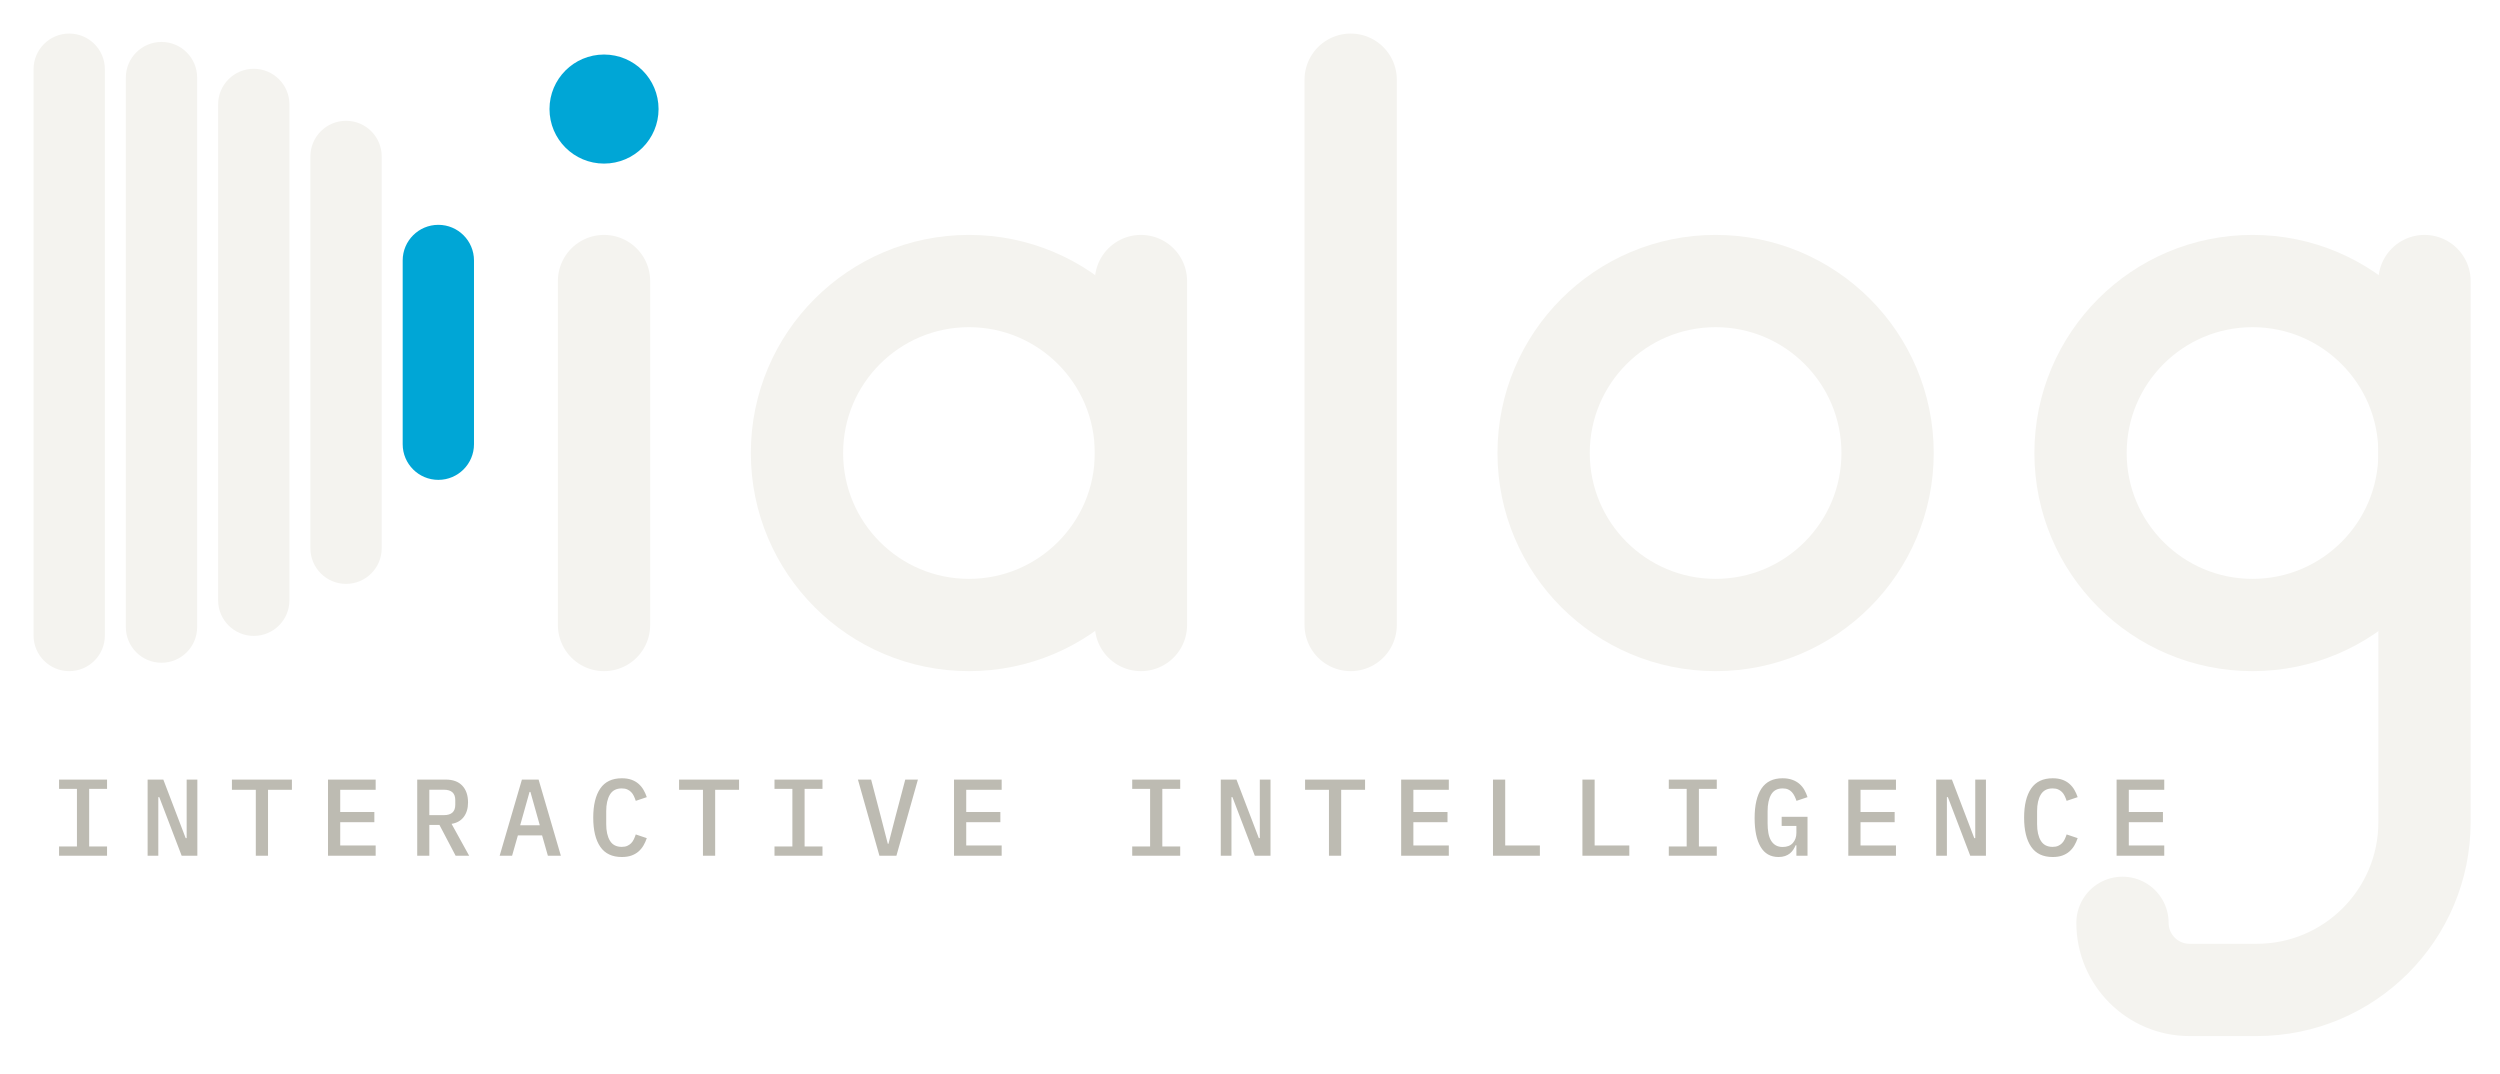
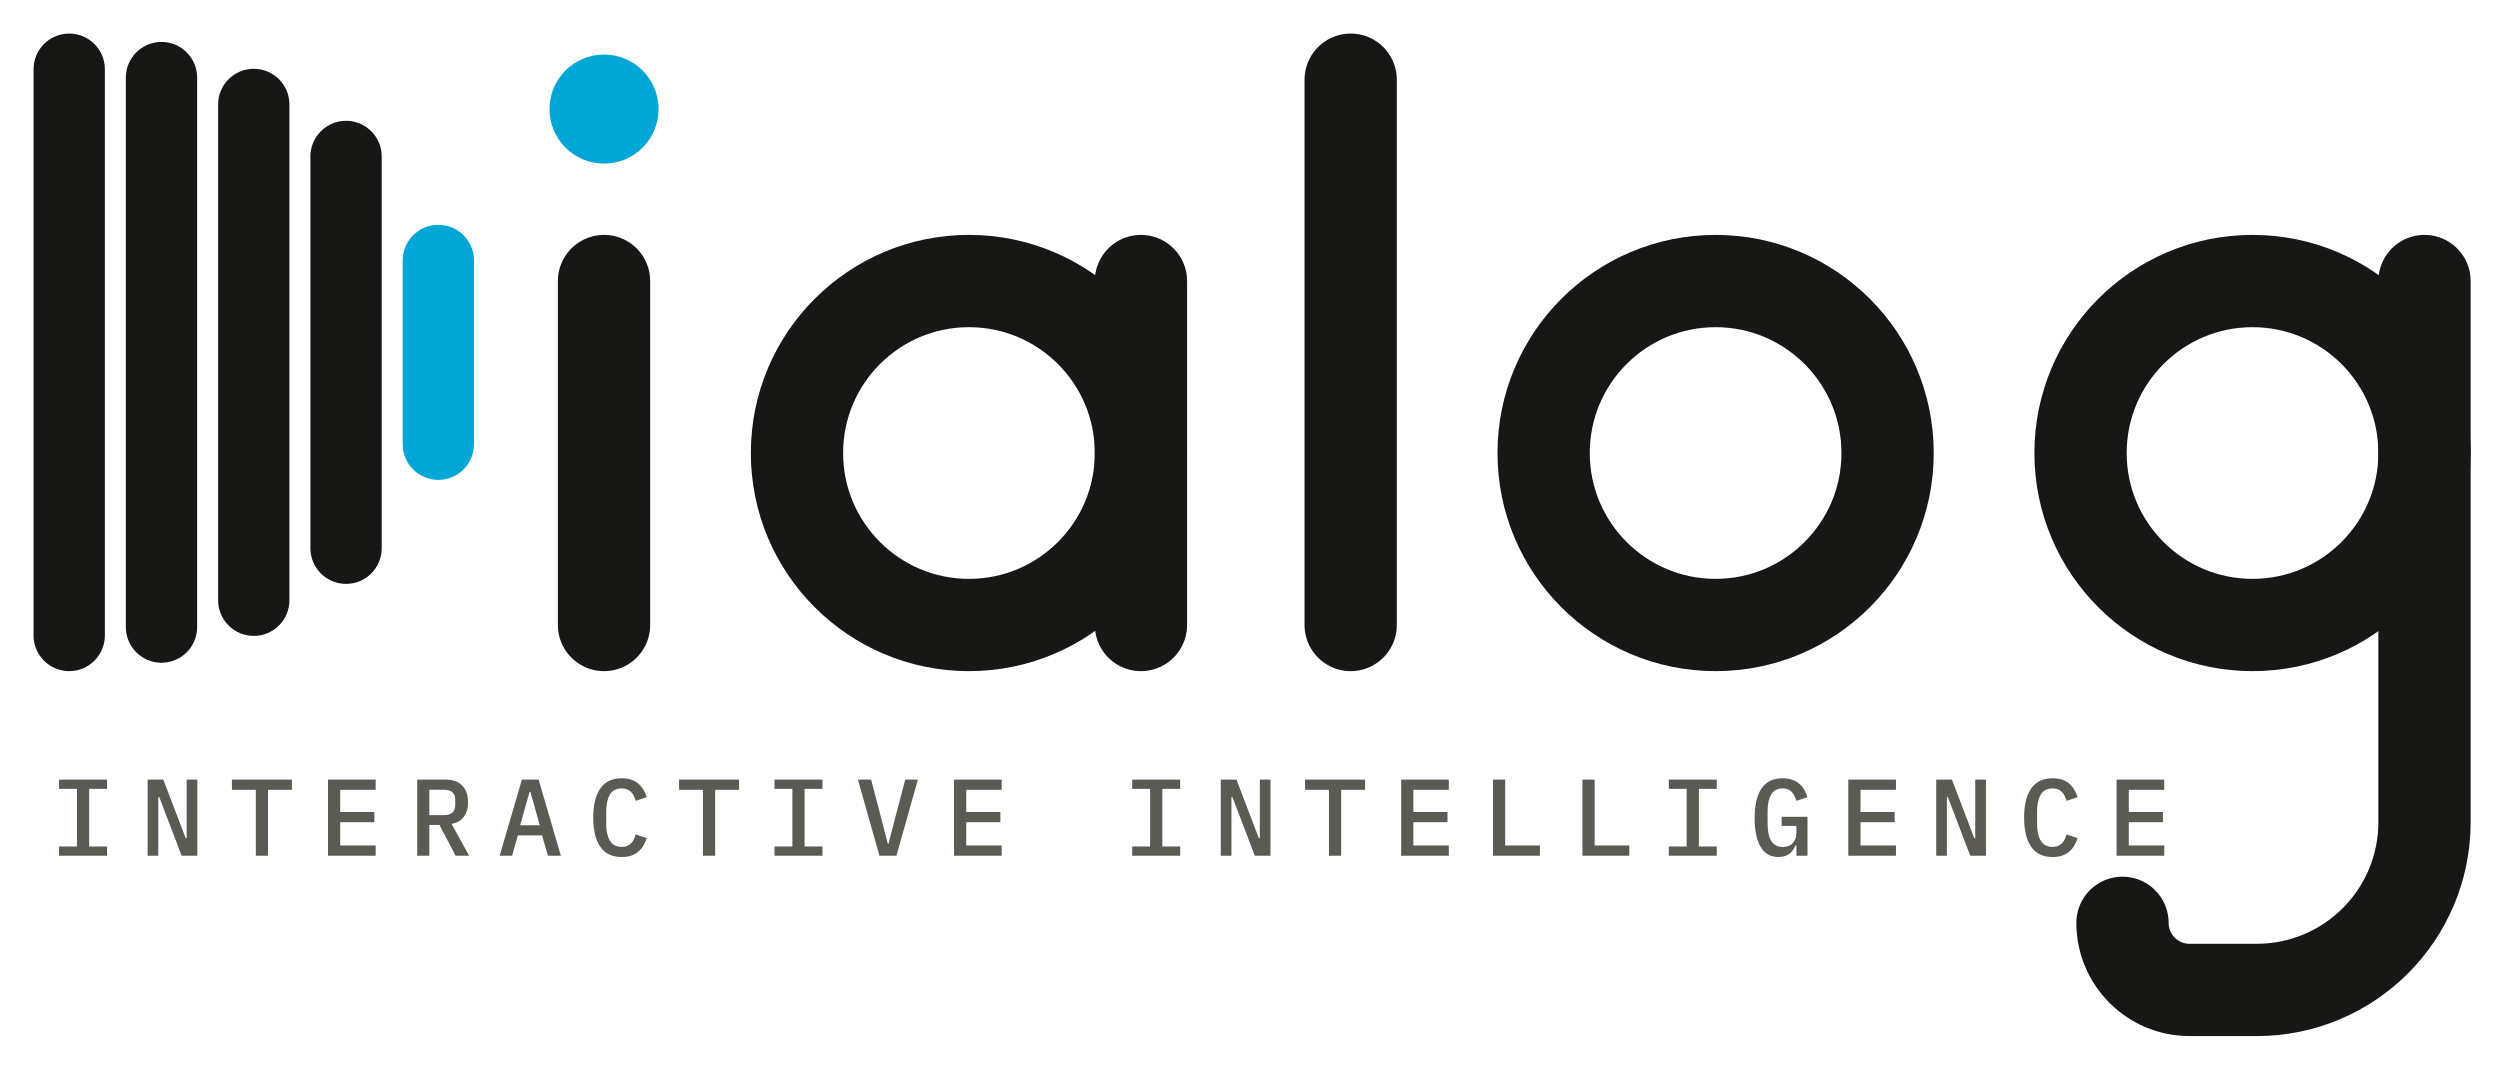
<svg xmlns="http://www.w3.org/2000/svg" viewBox="-4 0 298 128" width="596" height="256">
-   <rect x="0" y="4" width="8.5" height="76" rx="4.25" fill="#F4F3EF" />
-   <rect x="11" y="5" width="8.5" height="74" rx="4.25" fill="#F4F3EF" />
-   <rect x="22" y="8.2" width="8.5" height="67.6" rx="4.25" fill="#F4F3EF" />
-   <rect x="33" y="14.4" width="8.5" height="55.2" rx="4.25" fill="#F4F3EF" />
+   <rect x="0" y="4" width="8.5" height="76" rx="4.25" fill="#171716" />
+   <rect x="11" y="5" width="8.5" height="74" rx="4.25" fill="#171716" />
+   <rect x="22" y="8.2" width="8.5" height="67.6" rx="4.25" fill="#171716" />
+   <rect x="33" y="14.4" width="8.5" height="55.2" rx="4.25" fill="#171716" />
  <rect x="44" y="26.8" width="8.5" height="30.4" rx="4.25" fill="#00A6D6" />
-   <g fill="none" stroke="#F4F3EF" stroke-width="11" stroke-linecap="round">
+   <g fill="none" stroke="#171716" stroke-width="11" stroke-linecap="round">
    <path d="M68 33.5 V74.5" />
    <circle cx="111.5" cy="54" r="20.5" />
    <path d="M132 33.5 V74.5" />
    <path d="M157 9.5 V74.5" />
    <circle cx="200.5" cy="54" r="20.5" />
    <circle cx="264.5" cy="54" r="20.5" />
    <path d="M285 33.5 V98 A20 20 0 0 1 265 118 H257 A8 8 0 0 1 249 110" />
  </g>
  <circle cx="68" cy="13" r="6.5" fill="#00A6D6" />
-   <path d="M3.04 102.0V100.895H5.172V94.031H3.04V92.926H8.76V94.031H6.628V100.895H8.76V102.0ZM14.987 95.019H14.87V102.0H13.596V92.926H15.468L18.133 99.907H18.25V92.926H19.524V102.0H17.652ZM27.948 94.148V102.0H26.492V94.148H23.645V92.926H30.795V94.148ZM35.098 102.0V92.926H40.779V94.148H36.554V96.787H40.623V98.009H36.554V100.778H40.779V102.0ZM47.175 102.0H45.732V92.926H49.125Q50.425 92.926 51.108 93.654Q51.79 94.382 51.79 95.656Q51.79 96.696 51.283 97.372Q50.776 98.048 49.827 98.204L51.92 102.0H50.308L48.384 98.334H47.175ZM48.917 97.164Q50.269 97.164 50.269 95.929V95.37Q50.269 94.135 48.917 94.135H47.175V97.164ZM61.306 102.0 60.617 99.582H57.731L57.042 102.0H55.56L58.212 92.926H60.201L62.853 102.0ZM59.226 94.395H59.122L58.004 98.373H60.344ZM70.12 102.156Q68.391 102.156 67.552 100.934Q66.714 99.712 66.714 97.463Q66.714 95.214 67.552 93.992Q68.391 92.77 70.12 92.77Q70.783 92.77 71.27 92.945Q71.758 93.121 72.109 93.427Q72.46 93.732 72.7 94.142Q72.941 94.551 73.097 95.019L71.784 95.461Q71.68 95.149 71.55 94.876Q71.42 94.603 71.225 94.408Q71.03 94.213 70.763 94.096Q70.497 93.979 70.107 93.979Q69.145 93.979 68.703 94.714Q68.261 95.448 68.261 96.696V98.23Q68.261 99.478 68.703 100.213Q69.145 100.947 70.107 100.947Q70.497 100.947 70.763 100.83Q71.03 100.713 71.225 100.518Q71.42 100.323 71.55 100.05Q71.68 99.777 71.784 99.465L73.097 99.907Q72.941 100.375 72.7 100.785Q72.46 101.194 72.109 101.5Q71.758 101.805 71.27 101.981Q70.783 102.156 70.12 102.156ZM81.248 94.148V102.0H79.792V94.148H76.945V92.926H84.095V94.148ZM88.32 102.0V100.895H90.452V94.031H88.32V92.926H94.04V94.031H91.908V100.895H94.04V102.0ZM100.826 102.0 98.265 92.926H99.838L101.034 97.502L101.827 100.583H101.905L102.698 97.502L103.907 92.926H105.415L102.854 102.0ZM109.718 102.0V92.926H115.399V94.148H111.174V96.787H115.243V98.009H111.174V100.778H115.399V102.0ZM130.96 102.0V100.895H133.092V94.031H130.96V92.926H136.68V94.031H134.548V100.895H136.68V102.0ZM142.907 95.019H142.79V102.0H141.516V92.926H143.388L146.053 99.907H146.17V92.926H147.444V102.0H145.572ZM155.868 94.148V102.0H154.412V94.148H151.565V92.926H158.715V94.148ZM163.018 102.0V92.926H168.699V94.148H164.474V96.787H168.543V98.009H164.474V100.778H168.699V102.0ZM173.964 102.0V92.926H175.42V100.778H179.554V102.0ZM184.624 102.0V92.926H186.08V100.778H190.214V102.0ZM194.92 102.0V100.895H197.052V94.031H194.92V92.926H200.64V94.031H198.508V100.895H200.64V102.0ZM210.13 100.752H210.039Q209.922 101.025 209.759 101.279Q209.597 101.532 209.356 101.727Q209.116 101.922 208.778 102.039Q208.44 102.156 207.998 102.156Q206.581 102.156 205.866 100.947Q205.151 99.738 205.151 97.528Q205.151 95.214 205.97 93.992Q206.789 92.77 208.479 92.77Q209.142 92.77 209.642 92.952Q210.143 93.134 210.494 93.44Q210.845 93.745 211.079 94.154Q211.313 94.564 211.456 95.019L210.143 95.461Q210.039 95.162 209.909 94.895Q209.779 94.629 209.59 94.421Q209.402 94.213 209.135 94.096Q208.869 93.979 208.492 93.979Q207.543 93.979 207.12 94.714Q206.698 95.448 206.698 96.696V98.139Q206.698 98.763 206.789 99.283Q206.88 99.803 207.094 100.173Q207.309 100.544 207.653 100.752Q207.998 100.96 208.492 100.96Q209.285 100.96 209.707 100.486Q210.13 100.011 210.13 99.27V98.451H208.375V97.359H211.456V102.0H210.13ZM216.318 102.0V92.926H221.999V94.148H217.774V96.787H221.843V98.009H217.774V100.778H221.999V102.0ZM228.187 95.019H228.07V102.0H226.796V92.926H228.668L231.333 99.907H231.45V92.926H232.724V102.0H230.852ZM240.68 102.156Q238.951 102.156 238.112 100.934Q237.274 99.712 237.274 97.463Q237.274 95.214 238.112 93.992Q238.951 92.77 240.68 92.77Q241.343 92.77 241.83 92.945Q242.318 93.121 242.669 93.427Q243.02 93.732 243.26 94.142Q243.501 94.551 243.657 95.019L242.344 95.461Q242.24 95.149 242.11 94.876Q241.98 94.603 241.785 94.408Q241.59 94.213 241.323 94.096Q241.057 93.979 240.667 93.979Q239.705 93.979 239.263 94.714Q238.821 95.448 238.821 96.696V98.23Q238.821 99.478 239.263 100.213Q239.705 100.947 240.667 100.947Q241.057 100.947 241.323 100.83Q241.59 100.713 241.785 100.518Q241.98 100.323 242.11 100.05Q242.24 99.777 242.344 99.465L243.657 99.907Q243.501 100.375 243.26 100.785Q243.02 101.194 242.669 101.5Q242.318 101.805 241.83 101.981Q241.343 102.156 240.68 102.156ZM248.298 102.0V92.926H253.979V94.148H249.754V96.787H253.823V98.009H249.754V100.778H253.979V102.0Z" fill="#BDBBB2" />
+   <path d="M3.04 102.0V100.895H5.172V94.031H3.04V92.926H8.76V94.031H6.628V100.895H8.76V102.0ZM14.987 95.019H14.87V102.0H13.596V92.926H15.468L18.133 99.907H18.25V92.926H19.524V102.0H17.652ZM27.948 94.148V102.0H26.492V94.148H23.645V92.926H30.795V94.148ZM35.098 102.0V92.926H40.779V94.148H36.554V96.787H40.623V98.009H36.554V100.778H40.779V102.0ZM47.175 102.0H45.732V92.926H49.125Q50.425 92.926 51.108 93.654Q51.79 94.382 51.79 95.656Q51.79 96.696 51.283 97.372Q50.776 98.048 49.827 98.204L51.92 102.0H50.308L48.384 98.334H47.175ZM48.917 97.164Q50.269 97.164 50.269 95.929V95.37Q50.269 94.135 48.917 94.135H47.175V97.164ZM61.306 102.0 60.617 99.582H57.731L57.042 102.0H55.56L58.212 92.926H60.201L62.853 102.0ZM59.226 94.395H59.122L58.004 98.373H60.344ZM70.12 102.156Q68.391 102.156 67.552 100.934Q66.714 99.712 66.714 97.463Q66.714 95.214 67.552 93.992Q68.391 92.77 70.12 92.77Q70.783 92.77 71.27 92.945Q71.758 93.121 72.109 93.427Q72.46 93.732 72.7 94.142Q72.941 94.551 73.097 95.019L71.784 95.461Q71.68 95.149 71.55 94.876Q71.42 94.603 71.225 94.408Q71.03 94.213 70.763 94.096Q70.497 93.979 70.107 93.979Q69.145 93.979 68.703 94.714Q68.261 95.448 68.261 96.696V98.23Q68.261 99.478 68.703 100.213Q69.145 100.947 70.107 100.947Q70.497 100.947 70.763 100.83Q71.03 100.713 71.225 100.518Q71.42 100.323 71.55 100.05Q71.68 99.777 71.784 99.465L73.097 99.907Q72.941 100.375 72.7 100.785Q72.46 101.194 72.109 101.5Q71.758 101.805 71.27 101.981Q70.783 102.156 70.12 102.156ZM81.248 94.148V102.0H79.792V94.148H76.945V92.926H84.095V94.148ZM88.32 102.0V100.895H90.452V94.031H88.32V92.926H94.04V94.031H91.908V100.895H94.04V102.0ZM100.826 102.0 98.265 92.926H99.838L101.034 97.502L101.827 100.583H101.905L102.698 97.502L103.907 92.926H105.415L102.854 102.0ZM109.718 102.0V92.926H115.399V94.148H111.174V96.787H115.243V98.009H111.174V100.778H115.399V102.0ZM130.96 102.0V100.895H133.092V94.031H130.96V92.926H136.68V94.031H134.548V100.895H136.68V102.0ZM142.907 95.019H142.79V102.0H141.516V92.926H143.388L146.053 99.907H146.17V92.926H147.444V102.0H145.572ZM155.868 94.148V102.0H154.412V94.148H151.565V92.926H158.715V94.148ZM163.018 102.0V92.926H168.699V94.148H164.474V96.787H168.543V98.009H164.474V100.778H168.699V102.0ZM173.964 102.0V92.926H175.42V100.778H179.554V102.0ZM184.624 102.0V92.926H186.08V100.778H190.214V102.0ZM194.92 102.0V100.895H197.052V94.031H194.92V92.926H200.64V94.031H198.508V100.895H200.64V102.0ZM210.13 100.752H210.039Q209.922 101.025 209.759 101.279Q209.597 101.532 209.356 101.727Q209.116 101.922 208.778 102.039Q208.44 102.156 207.998 102.156Q206.581 102.156 205.866 100.947Q205.151 99.738 205.151 97.528Q205.151 95.214 205.97 93.992Q206.789 92.77 208.479 92.77Q209.142 92.77 209.642 92.952Q210.143 93.134 210.494 93.44Q210.845 93.745 211.079 94.154Q211.313 94.564 211.456 95.019L210.143 95.461Q210.039 95.162 209.909 94.895Q209.779 94.629 209.59 94.421Q209.402 94.213 209.135 94.096Q208.869 93.979 208.492 93.979Q207.543 93.979 207.12 94.714Q206.698 95.448 206.698 96.696V98.139Q206.698 98.763 206.789 99.283Q206.88 99.803 207.094 100.173Q207.309 100.544 207.653 100.752Q207.998 100.96 208.492 100.96Q209.285 100.96 209.707 100.486Q210.13 100.011 210.13 99.27V98.451H208.375V97.359H211.456V102.0H210.13ZM216.318 102.0V92.926H221.999V94.148H217.774V96.787H221.843V98.009H217.774V100.778H221.999V102.0ZM228.187 95.019H228.07V102.0H226.796V92.926H228.668L231.333 99.907H231.45V92.926H232.724V102.0H230.852ZM240.68 102.156Q238.951 102.156 238.112 100.934Q237.274 99.712 237.274 97.463Q237.274 95.214 238.112 93.992Q238.951 92.77 240.68 92.77Q241.343 92.77 241.83 92.945Q242.318 93.121 242.669 93.427Q243.02 93.732 243.26 94.142Q243.501 94.551 243.657 95.019L242.344 95.461Q242.24 95.149 242.11 94.876Q241.98 94.603 241.785 94.408Q241.59 94.213 241.323 94.096Q241.057 93.979 240.667 93.979Q239.705 93.979 239.263 94.714Q238.821 95.448 238.821 96.696V98.23Q238.821 99.478 239.263 100.213Q239.705 100.947 240.667 100.947Q241.057 100.947 241.323 100.83Q241.59 100.713 241.785 100.518Q241.98 100.323 242.11 100.05Q242.24 99.777 242.344 99.465L243.657 99.907Q243.501 100.375 243.26 100.785Q243.02 101.194 242.669 101.5Q242.318 101.805 241.83 101.981Q241.343 102.156 240.68 102.156ZM248.298 102.0V92.926H253.979V94.148H249.754V96.787H253.823V98.009H249.754V100.778H253.979V102.0Z" fill="#5B5B54" />
</svg>
